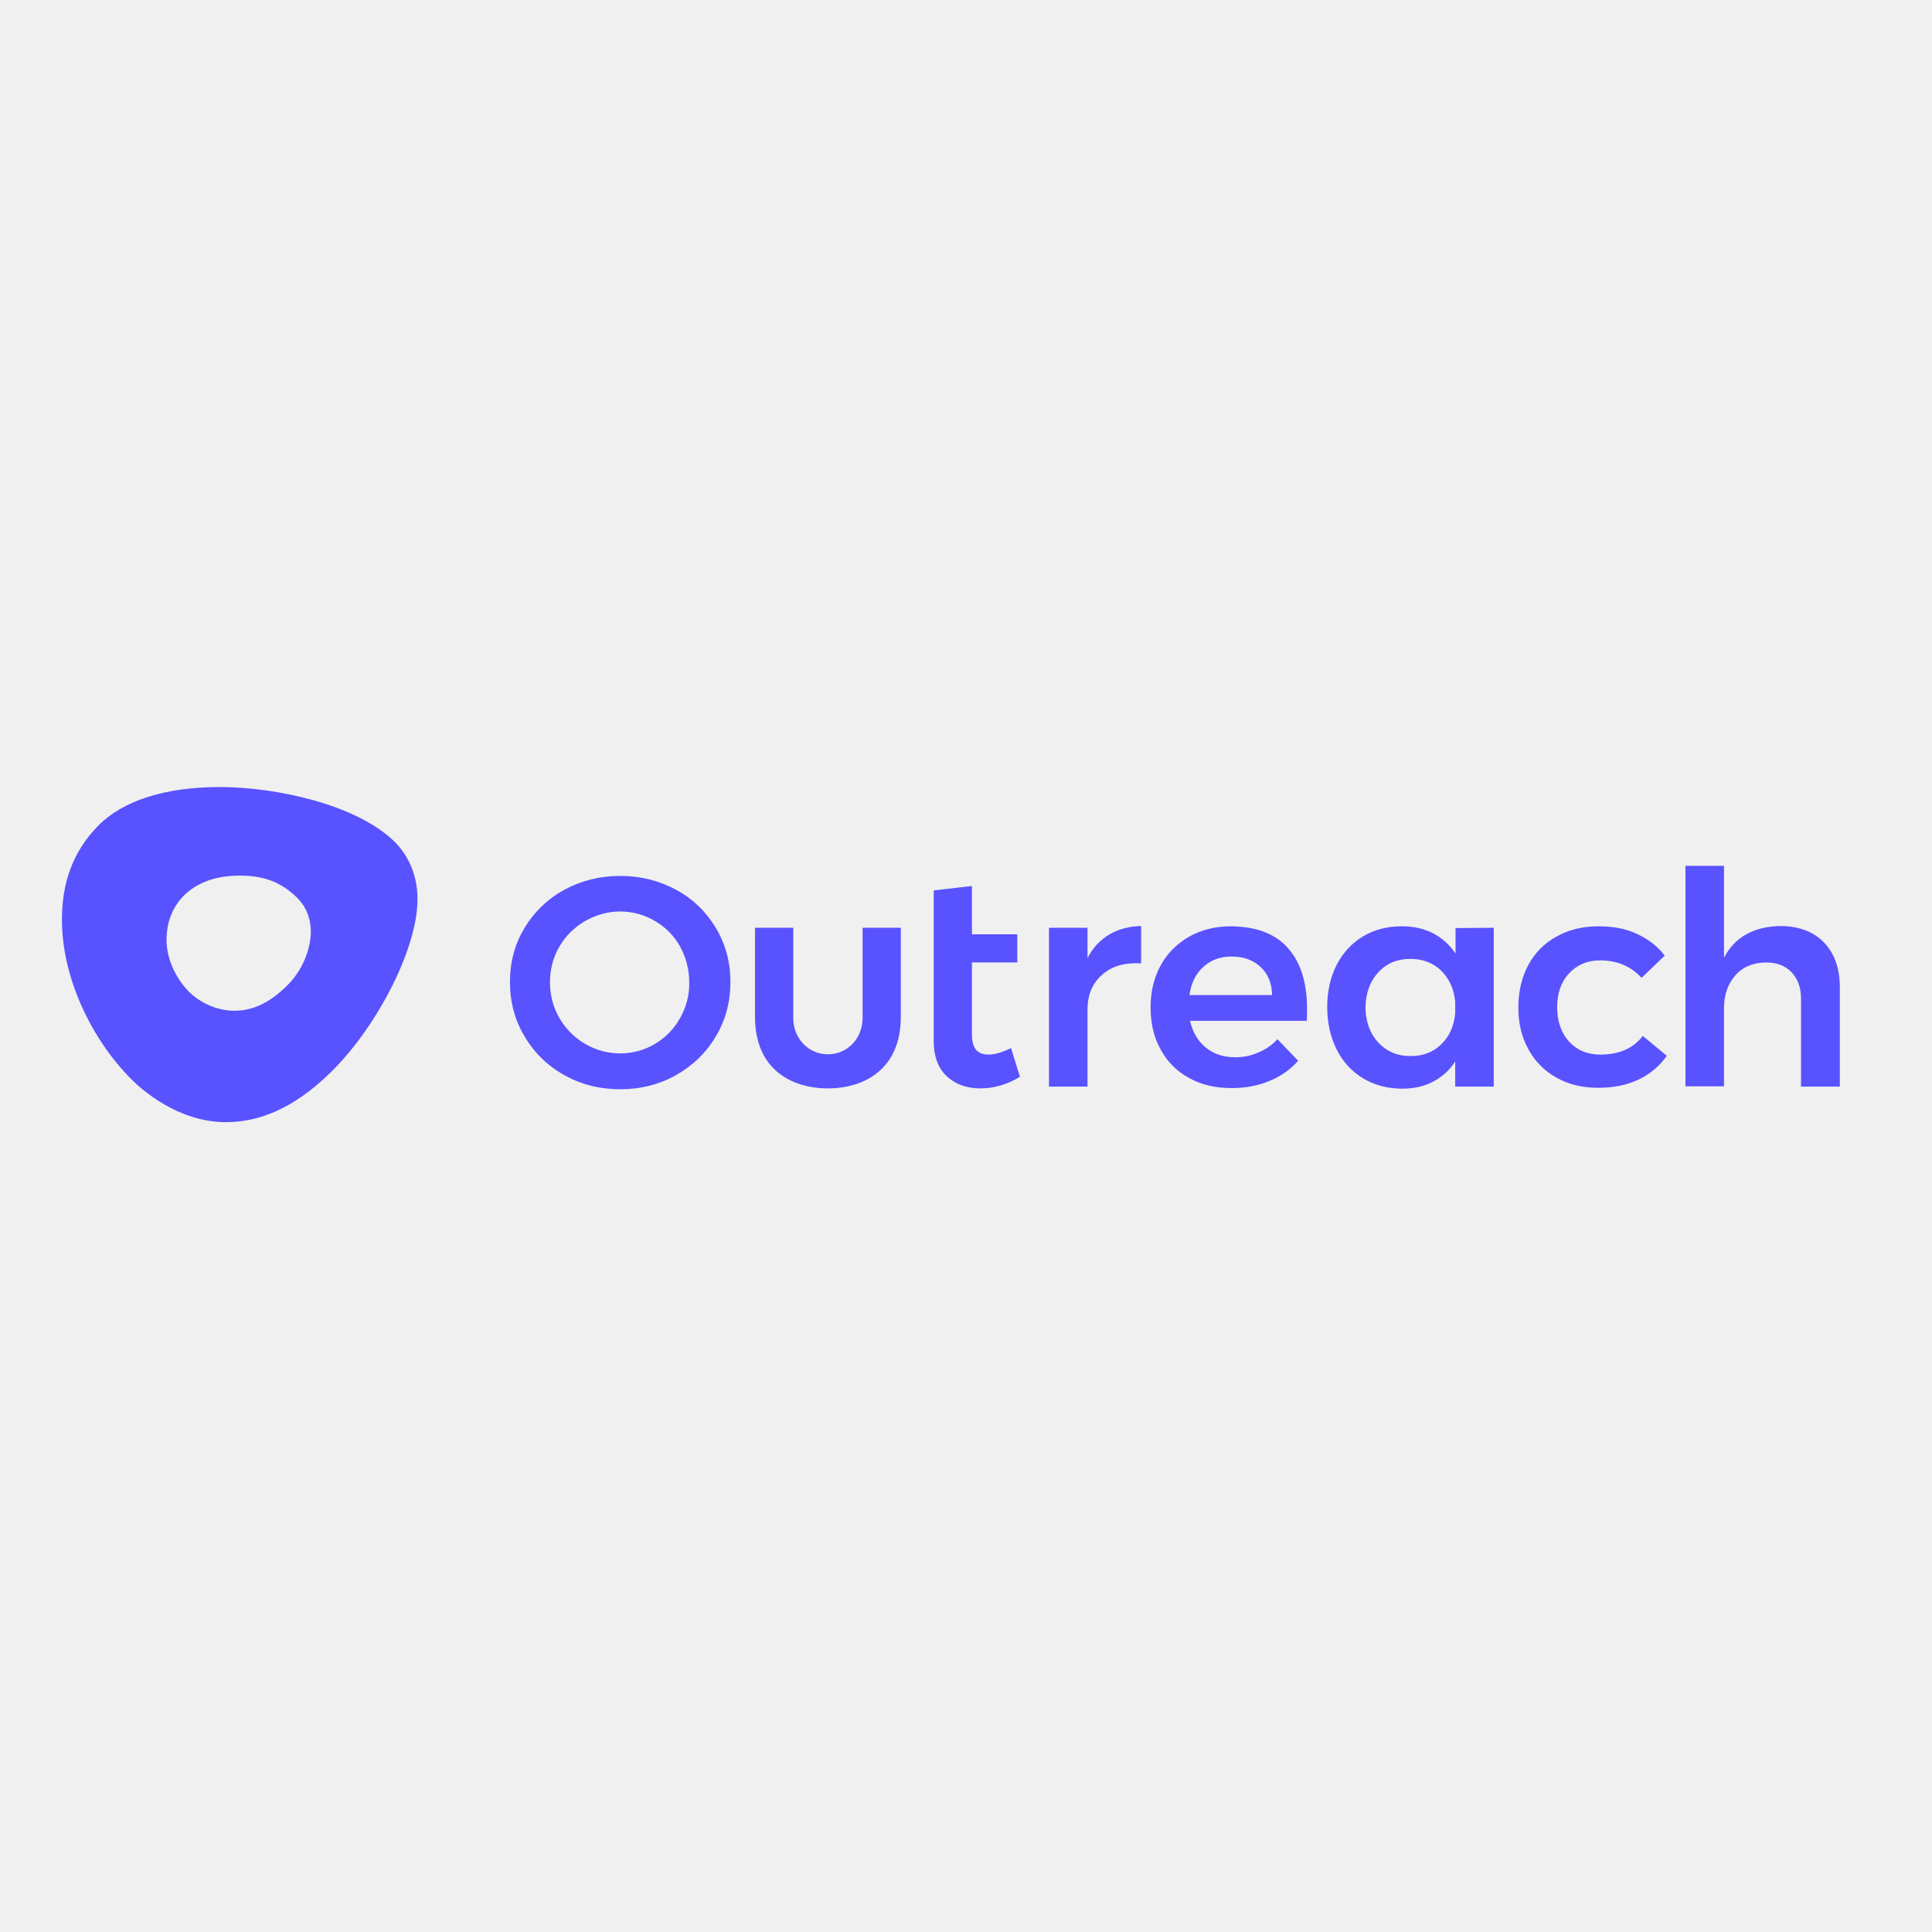
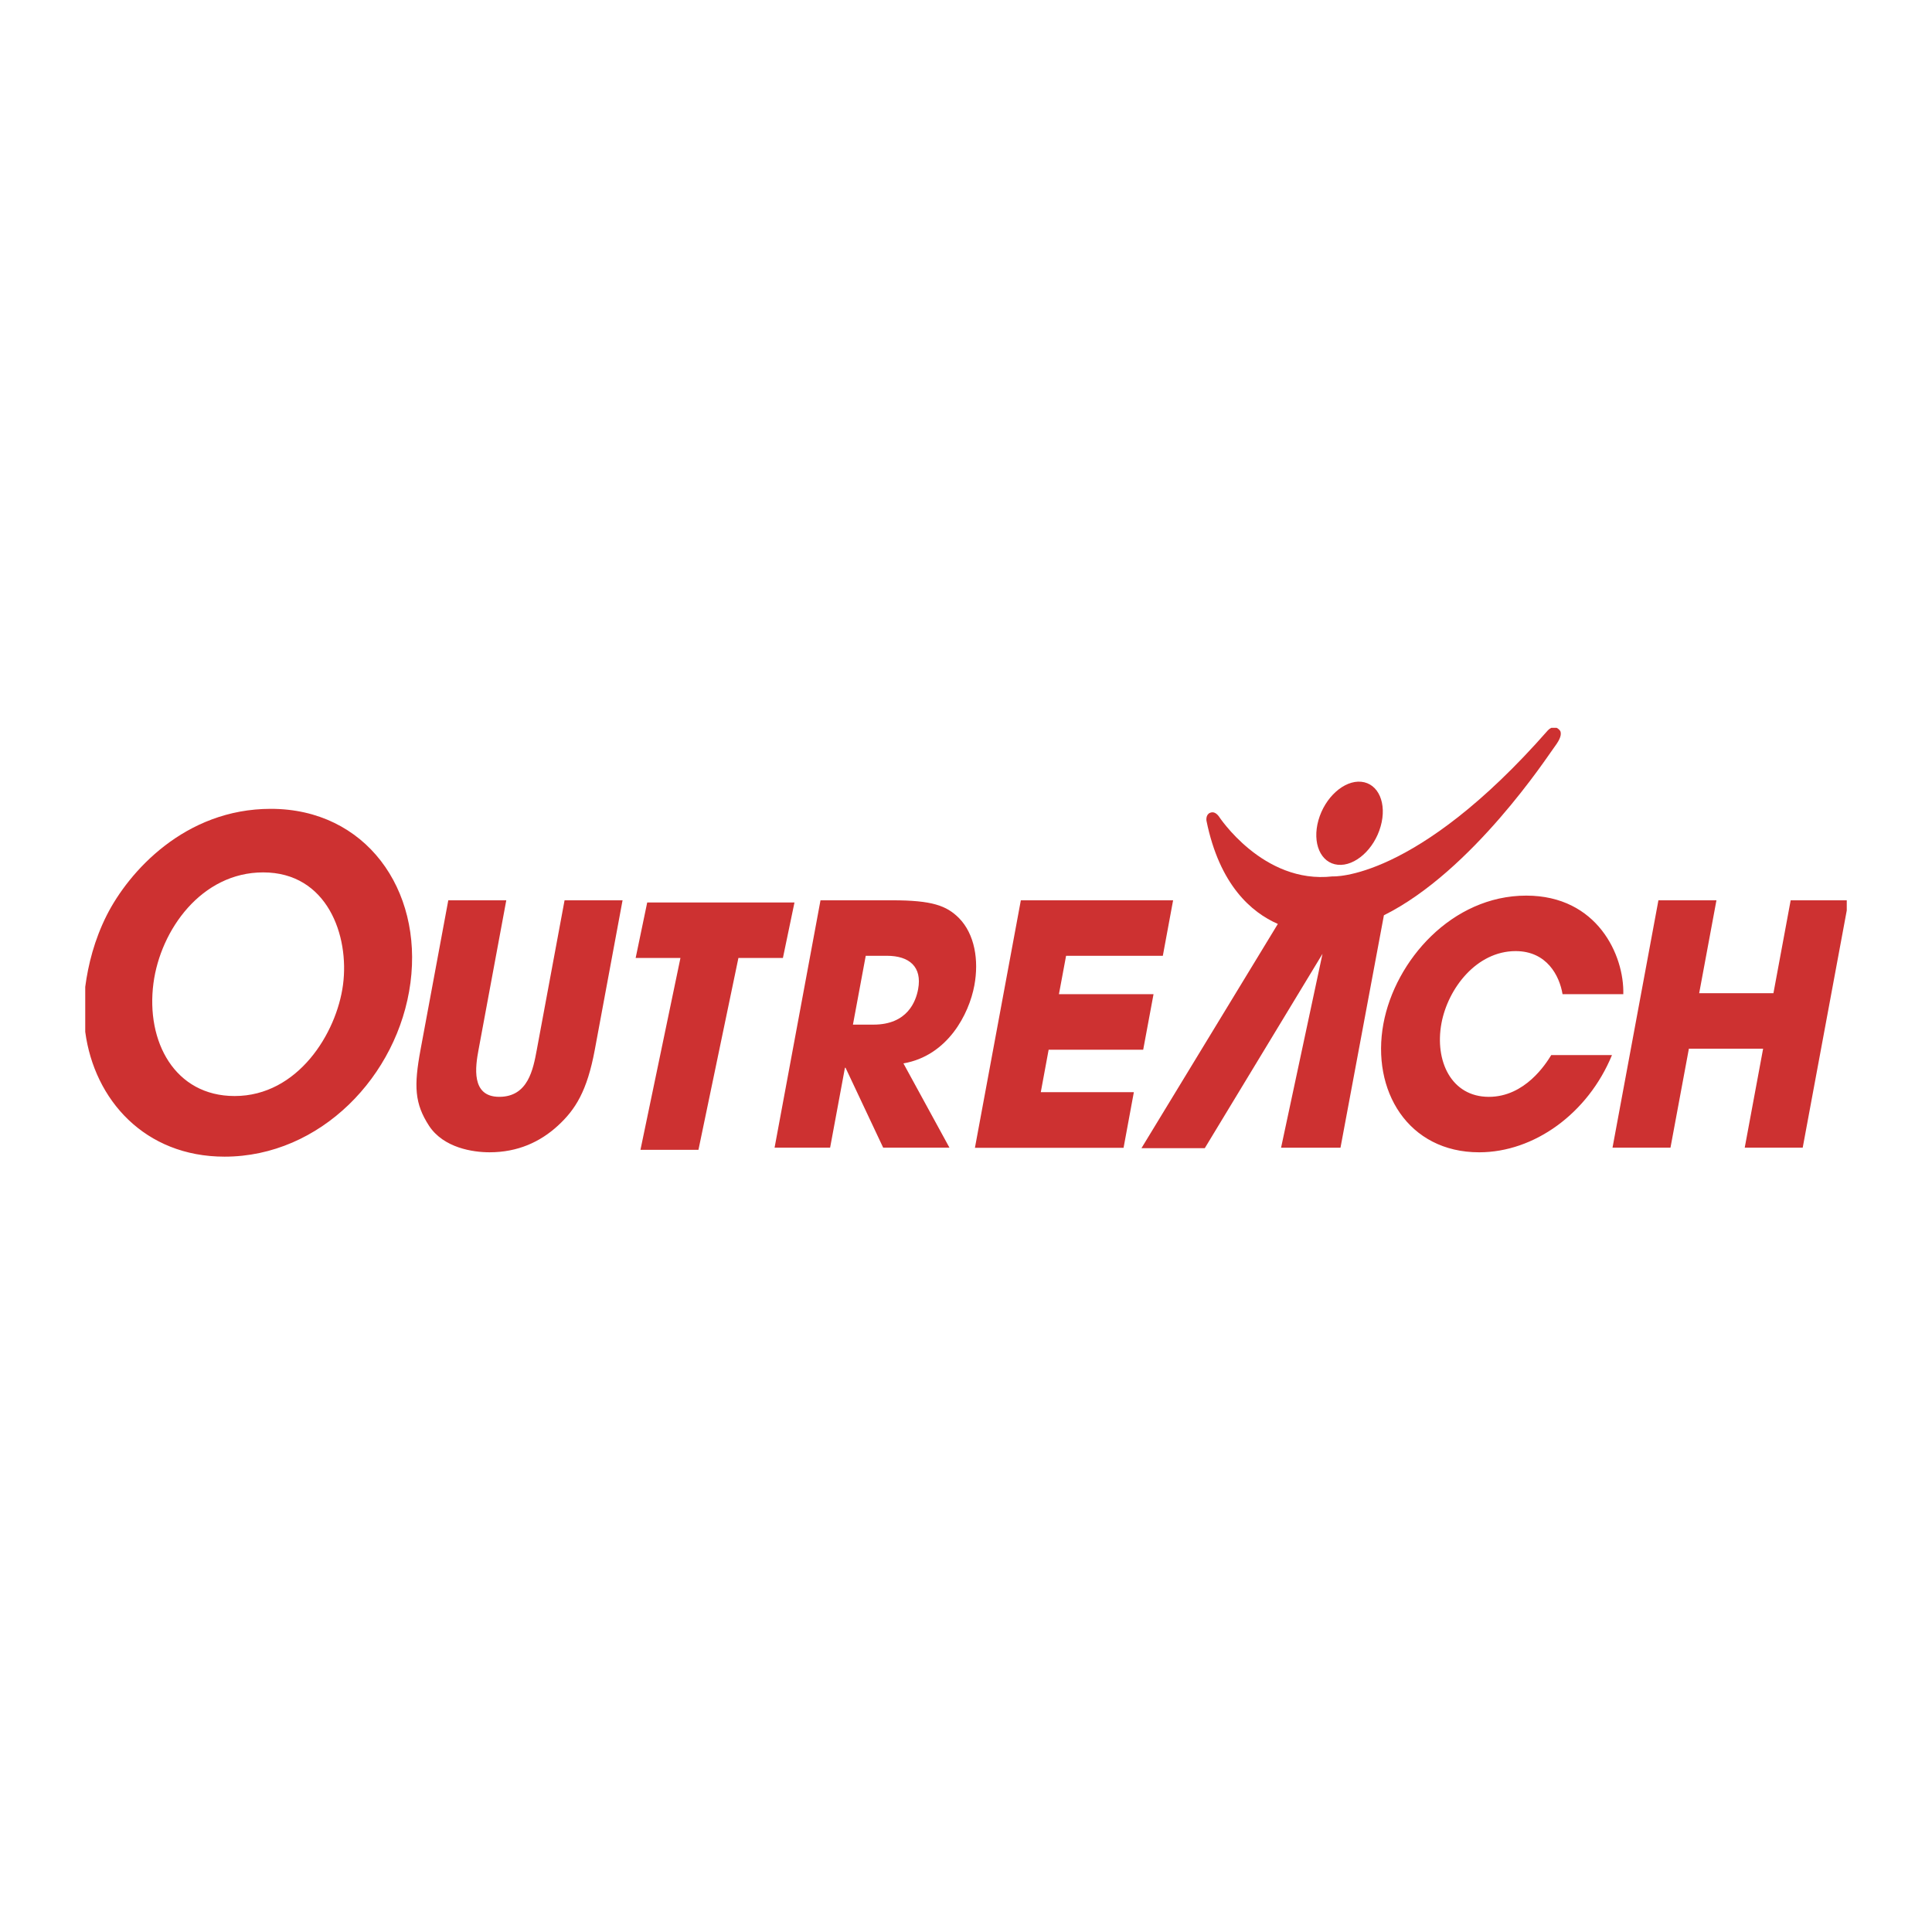
- <svg xmlns="http://www.w3.org/2000/svg" version="1.1" id="layer" x="0px" y="0px" viewBox="0 0 652 652" style="enable-background:new 0 0 652 652;" xml:space="preserve">
-   <style type="text/css">
- 	.st0{fill:#5952FF;}
- </style>
-   <path class="st0" d="M615.6,318.1c3.5,3.7,5.3,8.7,5.3,15.1v33.5h-13.1V337c0-3.7-1.1-6.7-3.2-8.9c-2.1-2.2-5-3.3-8.7-3.3  c-4.3,0.1-7.8,1.5-10.3,4.4c-2.5,2.9-3.8,6.5-3.8,11v26.4h-13v-74.4h13v31c3.7-7,10.1-10.6,19.3-10.7  C607.2,312.6,612,314.4,615.6,318.1L615.6,318.1z M540,324.1c-4.3,0-7.8,1.5-10.5,4.4c-2.7,2.9-4,6.8-4,11.4c0,4.8,1.4,8.7,4,11.6  c2.7,2.9,6.2,4.4,10.5,4.4c6.4,0,11.2-2.1,14.4-6.3l8.1,6.7c-2.4,3.5-5.7,6.2-9.5,8c-3.9,1.9-8.5,2.8-13.7,2.8  c-5.3,0-9.9-1.1-14-3.4c-4-2.2-7.3-5.5-9.5-9.6c-2.3-4.1-3.4-8.8-3.4-14.2c0-5.4,1.2-10.2,3.4-14.3c2.2-4.1,5.5-7.4,9.6-9.6  c4.1-2.3,8.8-3.4,14.1-3.4c4.9,0,9.2,0.8,13,2.6s6.9,4.1,9.3,7.3L554,330C550.4,326.1,545.7,324.1,540,324.1L540,324.1z   M504.1,313.1v53.6h-13v-8.5c-1.8,2.9-4.4,5.2-7.4,6.8c-3,1.6-6.5,2.4-10.4,2.4c-5.1,0-9.5-1.2-13.3-3.5c-3.8-2.3-6.8-5.5-8.9-9.7  c-2.1-4.2-3.2-9-3.2-14.4c0-5.3,1.1-10.1,3.2-14.2c2.1-4.1,5.1-7.3,8.9-9.6c3.8-2.3,8.2-3.4,13.2-3.4c3.9,0,7.4,0.8,10.5,2.4  c3,1.6,5.6,3.9,7.5,6.8v-8.6L504.1,313.1L504.1,313.1z M486.4,352.4c2.7-2.6,4.3-6.1,4.7-10.5v-3.8c-0.4-4.3-2-7.8-4.7-10.5  c-2.7-2.6-6.2-4-10.4-4c-4.5,0-8.1,1.5-10.9,4.6c-2.8,3-4.2,7-4.3,11.8c0.1,4.8,1.5,8.7,4.3,11.8c2.8,3,6.4,4.6,10.9,4.6  C480.2,356.4,483.7,355.1,486.4,352.4z M434.7,320c4.3,4.9,6.4,11.7,6.4,20.6c0,1.7,0,3-0.1,3.9h-39.4c0.9,3.8,2.6,6.8,5.3,9  c2.7,2.2,6,3.3,9.9,3.3c2.7,0,5.4-0.5,7.8-1.6c2.5-1,4.7-2.5,6.5-4.5l7,7.3c-2.7,3-6,5.3-9.7,6.8c-3.8,1.6-8.1,2.4-12.7,2.4  c-5.5,0-10.3-1.1-14.4-3.4c-4.1-2.2-7.4-5.5-9.6-9.6c-2.3-4.1-3.4-8.8-3.4-14.2c0-5.3,1.1-10.1,3.4-14.2c2.2-4.1,5.6-7.4,9.6-9.7  c4.1-2.3,8.8-3.5,14.1-3.5C424,312.7,430.4,315.1,434.7,320z M429.3,335.7c-0.1-3.9-1.4-7.1-3.9-9.4c-2.5-2.3-5.7-3.5-9.8-3.5  c-3.8,0-7,1.2-9.5,3.5c-2.6,2.3-4.1,5.5-4.7,9.5H429.3z M374.3,315.4c3.1-1.8,6.7-2.8,10.8-2.9v12.6c-5.5-0.3-9.9,0.9-13.2,3.9  c-3.3,2.9-4.9,6.8-4.9,11.8v25.9h-13v-53.6h13v10.3C368.7,319.9,371.2,317.3,374.3,315.4L374.3,315.4z M344.2,363.4  c-4.3,2.6-8.7,3.9-13.4,3.9c-4.6,0-8.4-1.4-11.3-4.1c-2.9-2.7-4.4-6.7-4.4-12v-50.7L328,299v16.3h15.3v9.5H328V349  c0,2.5,0.5,4.2,1.4,5.3c0.9,1,2.3,1.6,4.2,1.6c2,0,4.5-0.7,7.6-2.2L344.2,363.4L344.2,363.4z M291.1,313.1H304v30.1  c0,17.5-12.2,24.1-24.6,24.1c-12.4,0-24.6-6.5-24.6-24.1v-30.1h12.9v30.5c0,6.7,5,12.2,11.7,12.2s11.7-5.5,11.7-12.2L291.1,313.1  L291.1,313.1z M228.2,300.3c5.6,3,10.2,7.5,13.4,12.9c3.3,5.5,4.9,11.6,4.9,18.2c0,6.7-1.6,12.8-4.9,18.3c-3.2,5.5-7.9,10-13.4,13.1  c-5.7,3.2-12,4.8-18.9,4.8c-6.9,0-13.2-1.6-18.9-4.8c-5.6-3.1-10.2-7.6-13.4-13.1c-3.3-5.5-4.9-11.6-4.9-18.3  c0-6.7,1.6-12.8,4.9-18.2c3.2-5.4,7.9-9.9,13.4-12.9c5.7-3.1,12-4.7,18.9-4.7C216.2,295.6,222.5,297.2,228.2,300.3z M197.5,310.8  c-3.6,2.1-6.6,5-8.7,8.6c-2.1,3.6-3.2,7.7-3.2,12.1c0,4.4,1.1,8.5,3.2,12.1c2.1,3.6,5.1,6.6,8.7,8.7c3.6,2.1,7.6,3.2,11.8,3.2  c4.1,0,8.2-1.1,11.7-3.2c3.6-2.1,6.5-5.1,8.5-8.7c2.1-3.7,3.2-7.9,3.1-12.1c0-4.4-1.1-8.4-3.1-12.1c-2-3.6-5-6.6-8.5-8.6  c-3.5-2.1-7.6-3.2-11.7-3.2C205.3,307.6,201.2,308.7,197.5,310.8L197.5,310.8z M74.2,265.6c18.4,0,46.1,5.7,59.1,18.6  c3.3,3.3,7.6,9.7,7.6,19.2c0,16.8-13.5,42.5-28.3,57.5c-7.7,7.7-19.9,17.8-36.4,17.8c-16.1,0-28.4-11-31.9-14.5  c-13.6-13.7-23.4-34.4-23.4-53.8c0-12.2,3.5-22.9,12.3-31.8C41.4,270.3,55.5,265.6,74.2,265.6z M97,332.5c6.2-6.2,7.9-13.9,7.9-18.1  c0-3.1-0.8-7.6-4.6-11.4c-5.9-5.9-12.3-7.5-19.4-7.5c-8.9,0-14.9,2.8-18.9,6.8c-3.1,3.1-5.8,8-5.8,14.9c0,6.9,3.6,13.5,7.6,17.5  c3.7,3.7,9.4,6.4,15.3,6.4S90.8,338.7,97,332.5z" />
+ <svg xmlns="http://www.w3.org/2000/svg" width="2500" height="2500" viewBox="0 0 192.756 192.756">
+   <g fill-rule="evenodd" clip-rule="evenodd">
+     <path fill="#fff" d="M0 0h192.756v192.756H0V0z" />
+     <path fill="#cd3131" d="M67.888 95.577h-4.469l1.153-5.536h14.693l-1.154 5.536h-4.439l-3.987 19.14h-5.786l3.989-19.14zM15.31 98.095c.705-5.324 4.796-11.056 10.948-11.056 6.388 0 8.613 6.297 7.965 11.208-.641 4.859-4.518 11.104-10.814 11.104-5.963.001-8.867-5.424-8.099-11.256zm-6.806 4.849v-4.486c.292-2.216.914-4.7 2.145-7.141 2.19-4.337 7.787-10.619 16.372-10.619 9.459 0 15.157 8.043 13.93 17.351-1.227 9.31-9.005 17.351-18.545 17.351-7.956 0-12.997-5.665-13.902-12.456zM50.512 89.823l-2.767 14.906c-.311 1.668-.783 4.702 2.064 4.702 2.877 0 3.384-2.736 3.749-4.702l2.769-14.906h5.786l-2.769 14.906c-.768 4.135-1.936 5.969-3.669 7.568-1.775 1.635-4.018 2.667-6.834 2.667-1.651 0-4.572-.431-6.029-2.634-1.451-2.231-1.529-3.967-.855-7.602l2.769-14.906h5.786v.001zM86.375 95.359h2.112c2.236 0 3.53 1.1 3.114 3.334-.222 1.198-1.052 3.534-4.452 3.534h-2.051l1.277-6.868zM77.28 114.5h5.541l1.479-7.97h.06l3.754 7.97h6.612l-4.591-8.405c4.428-.766 6.549-4.935 7.075-7.769.473-2.535.033-5.136-1.535-6.734-1.24-1.235-2.671-1.769-6.65-1.769h-7.163L77.28 114.5zM101.85 89.823h15.191l-1.025 5.536h-9.653l-.713 3.832h9.438l-1.031 5.538h-9.434l-.783 4.235h9.285l-1.027 5.554h-14.83l4.582-24.695zM160.828 105.263c-2.398 5.835-7.77 9.702-13.25 9.702-7.1 0-10.791-6.168-9.553-12.837 1.172-6.304 6.84-12.772 14.248-12.772 7.102 0 9.789 5.969 9.684 9.836h-6.061c-.303-1.831-1.559-4.3-4.682-4.3-3.885 0-6.748 3.702-7.4 7.204-.691 3.734.967 7.336 4.73 7.336 3.613 0 5.695-3.302 6.225-4.169h6.059zM165.461 89.823h5.789l-1.723 9.271h7.409l1.72-9.271h5.596v1.01l-4.395 23.667h-5.785l1.834-9.871H168.5l-1.836 9.871h-5.783l4.58-24.677z" />
+     <path d="M155.703 73.029c-.037-.178-.285-.372-.406-.416h-.512c-.205.091-.35.25-.35.25-13.24 15.088-21.486 14.575-21.486 14.575-6.955.794-11.363-6.014-11.363-6.014-.264-.328-.539-.465-.863-.328-.449.188-.355.783-.355.783 1.307 6.443 4.51 9.16 7.123 10.302l-13.609 22.374h6.318l11.746-19.391-4.133 19.341h5.928l4.332-23.189c8.842-4.394 16.383-15.945 16.867-16.581.597-.796.857-1.284.763-1.706z" fill="#cd3131" />
+     <path d="M133.477 86.278c1.709.169 3.629-1.547 4.271-3.833.65-2.286-.217-4.276-1.934-4.448-1.711-.169-3.627 1.549-4.273 3.835s.217 4.276 1.936 4.446z" fill="#cd3131" />
+   </g>
</svg>
